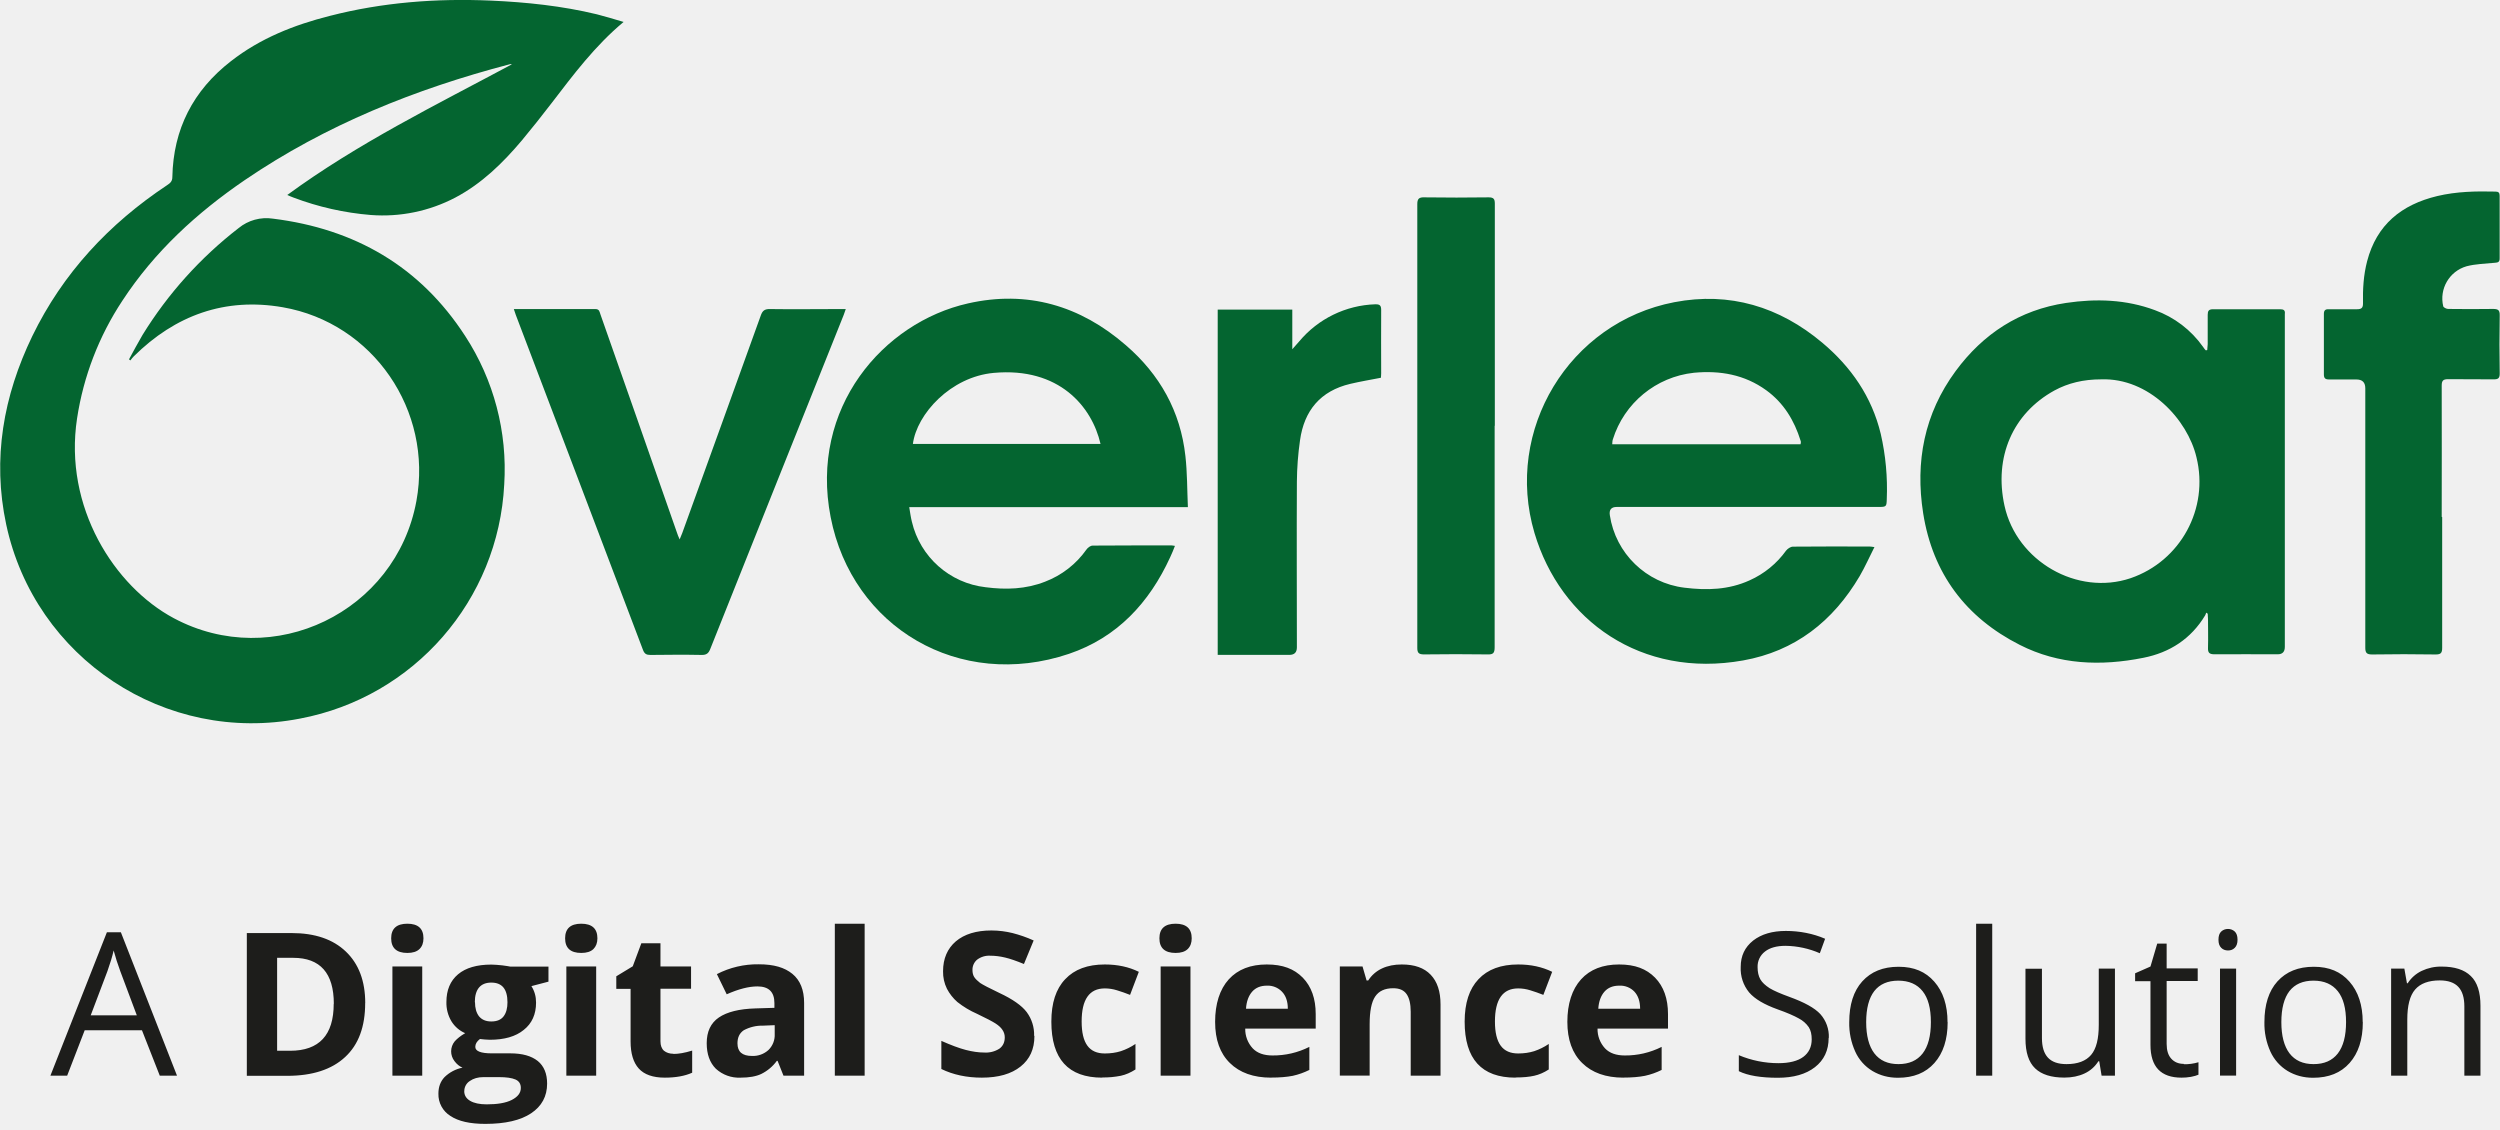
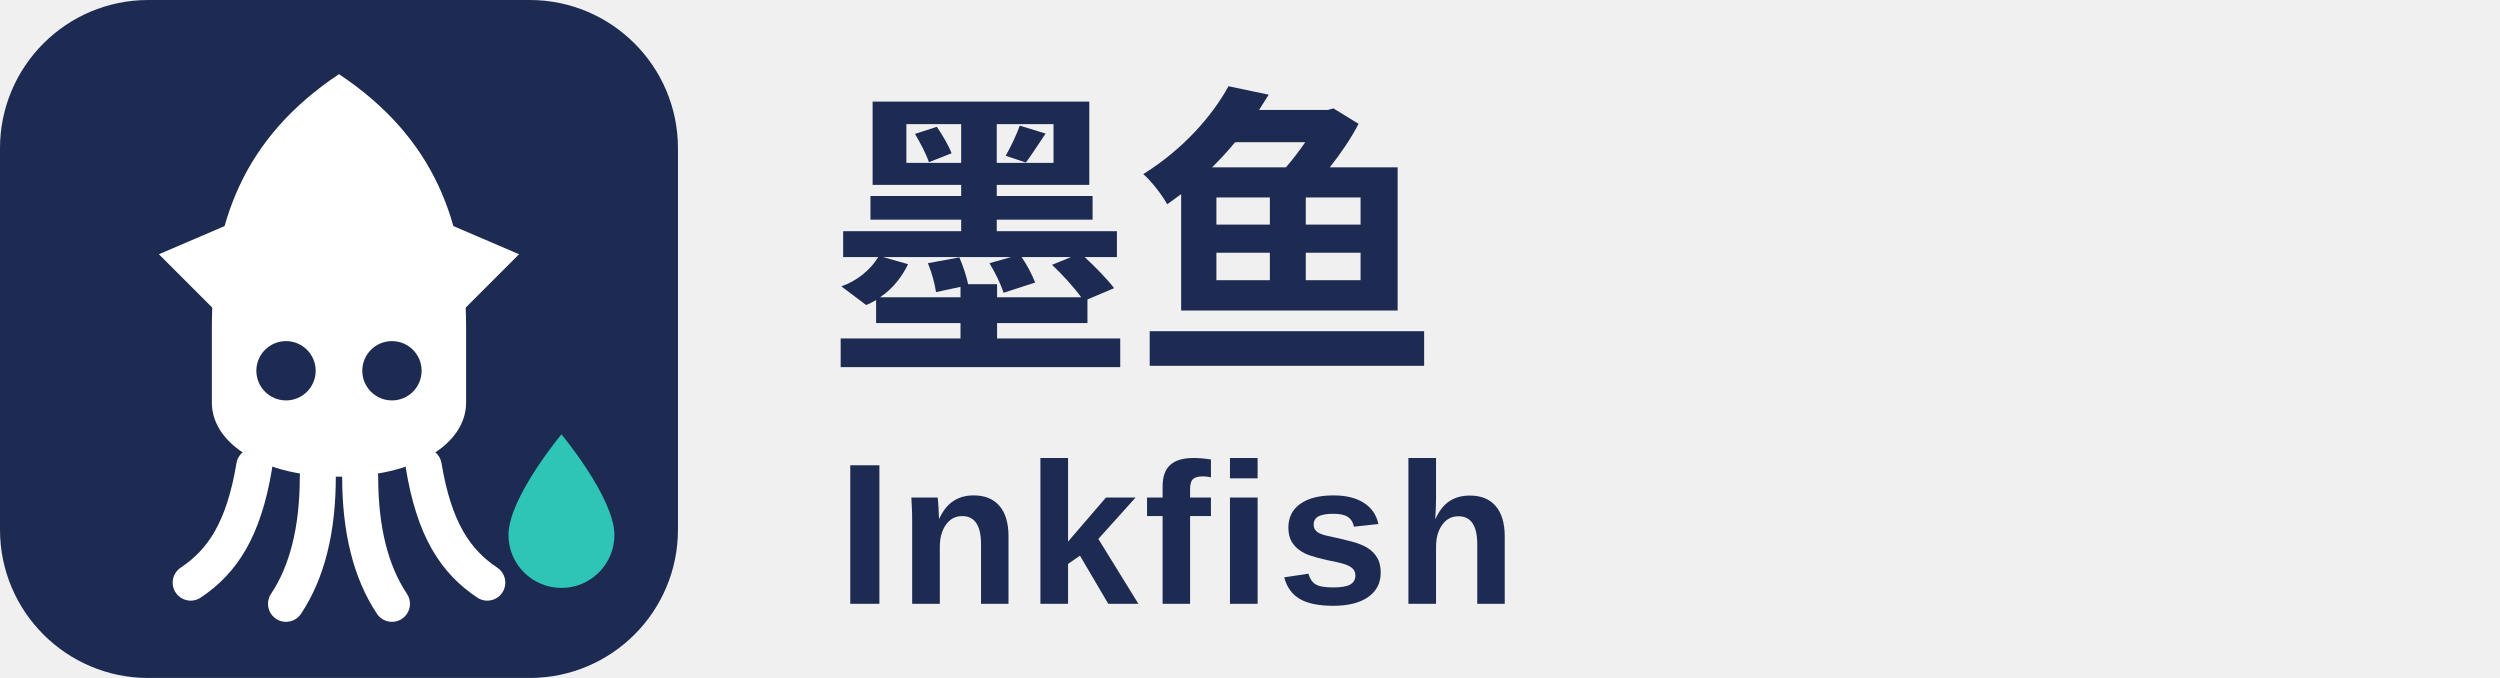
- <svg xmlns="http://www.w3.org/2000/svg" width="425" height="192" fill="none">
-   <g clip-path="url(#a)">
-     <path fill="#1D1D1B" d="m27.16 182.86-3.03-7.72H14.4l-2.98 7.72H8.57l9.6-24.37h2.38l9.54 24.37h-2.93Zm-3.9-10.25-2.82-7.53a40.3 40.3 0 0 1-1.12-3.5c-.24 1.07-.6 2.22-1.05 3.5l-2.85 7.53h7.85ZM62.08 170.52c0 4-1.12 7.06-3.4 9.17-2.27 2.12-5.56 3.2-9.85 3.2h-6.87v-24.27h7.6c3.98 0 7.04 1.05 9.23 3.14 2.2 2.1 3.3 5.02 3.3 8.76Zm-5.33.13c0-5.2-2.3-7.82-6.9-7.82h-2.74v15.8h2.2c4.96 0 7.42-2.67 7.42-7.98h.02ZM66.5 159.51c0-1.64.92-2.48 2.75-2.48s2.74.84 2.74 2.48c0 .79-.23 1.39-.68 1.83-.47.45-1.15.66-2.06.66-1.83 0-2.75-.84-2.75-2.49Zm5.28 23.35h-5.07V164.3h5.07v18.56ZM93.24 164.32v2.56l-2.9.76c.53.84.79 1.75.79 2.8 0 1.99-.7 3.55-2.1 4.65-1.38 1.13-3.31 1.67-5.77 1.67l-.92-.05-.75-.08c-.53.4-.79.84-.79 1.34 0 .73.94 1.1 2.8 1.1h3.16c2.04 0 3.58.44 4.66 1.3 1.07.87 1.59 2.17 1.59 3.84 0 2.17-.92 3.85-2.72 5.05-1.8 1.2-4.4 1.8-7.79 1.8-2.59 0-4.57-.44-5.93-1.35a4.32 4.32 0 0 1-2.04-3.8c0-1.12.34-2.06 1.04-2.8a6.1 6.1 0 0 1 3.06-1.61c-.52-.21-.97-.58-1.36-1.1a2.7 2.7 0 0 1 .03-3.37c.42-.47 1-.94 1.78-1.39a5.1 5.1 0 0 1-2.33-2.01 6.06 6.06 0 0 1-.86-3.3c0-2 .65-3.58 1.98-4.7 1.31-1.1 3.2-1.65 5.65-1.65.52 0 1.12.06 1.86.13.7.1 1.17.16 1.36.21h6.5ZM78.92 185.5c0 .7.34 1.25 1 1.64.67.4 1.61.6 2.82.6 1.8 0 3.24-.23 4.26-.75 1.02-.53 1.54-1.18 1.54-2.04 0-.7-.31-1.18-.92-1.44-.6-.26-1.54-.4-2.82-.4H82.2c-.94 0-1.7.22-2.33.66a2.03 2.03 0 0 0-.94 1.73Zm1.83-15.11c0 .99.23 1.8.68 2.38.47.57 1.15.88 2.09.88s1.65-.28 2.1-.88c.44-.58.65-1.39.65-2.38 0-2.25-.92-3.35-2.75-3.35s-2.8 1.13-2.8 3.35h.03ZM96.07 159.51c0-1.64.91-2.48 2.74-2.48s2.75.84 2.75 2.48c0 .79-.24 1.39-.68 1.83-.47.45-1.15.66-2.07.66-1.83 0-2.74-.84-2.74-2.49Zm5.28 23.35h-5.07V164.3h5.07v18.56ZM114.47 179.17c.89 0 1.94-.18 3.2-.57v3.76c-1.26.57-2.83.84-4.66.84-2.02 0-3.5-.53-4.42-1.55-.92-1.02-1.39-2.56-1.39-4.6v-8.94h-2.43v-2.14l2.8-1.7 1.46-3.92h3.25v3.95h5.2v3.79h-5.2v8.94c0 .7.2 1.25.6 1.6.42.33.94.51 1.6.51v.03ZM133.19 182.86l-1-2.51h-.13a7.23 7.23 0 0 1-2.64 2.22c-.88.42-2.06.63-3.52.63a5.8 5.8 0 0 1-4.21-1.52c-1.02-1.02-1.55-2.46-1.55-4.34 0-1.96.68-3.42 2.07-4.37 1.39-.94 3.45-1.46 6.22-1.54l3.22-.1v-.81c0-1.89-.97-2.83-2.88-2.83-1.49 0-3.22.45-5.23 1.34l-1.67-3.43a15.02 15.02 0 0 1 7.11-1.67c2.61 0 4.4.55 5.72 1.62 1.34 1.1 2 2.75 2 4.94v12.37h-3.54.03Zm-1.5-8.58-1.95.08a6.62 6.62 0 0 0-3.3.78c-.73.5-1.07 1.23-1.07 2.23 0 1.43.81 2.14 2.46 2.14a3.9 3.9 0 0 0 2.82-1.02 3.55 3.55 0 0 0 1.05-2.7v-1.5ZM147 182.86h-5.08v-25.83h5.07v25.83ZM175.85 176.14c0 2.2-.78 3.92-2.35 5.17-1.57 1.26-3.77 1.89-6.59 1.89-2.59 0-4.89-.5-6.88-1.47v-4.78c1.65.73 3.04 1.25 4.16 1.54 1.13.29 2.17.44 3.11.44a4.3 4.3 0 0 0 2.59-.65c.6-.44.92-1.07.92-1.93 0-.47-.14-.9-.4-1.28-.26-.4-.65-.74-1.17-1.08-.53-.34-1.57-.89-3.14-1.64a15.1 15.1 0 0 1-3.35-2.01 7.79 7.79 0 0 1-1.77-2.25 6.42 6.42 0 0 1-.66-2.98c0-2.15.74-3.85 2.17-5.08 1.44-1.22 3.48-1.85 6.04-1.85 1.26 0 2.46.16 3.6.44 1.16.3 2.36.7 3.59 1.26l-1.65 4c-1.3-.53-2.35-.9-3.21-1.1-.84-.2-1.68-.31-2.51-.31a3.4 3.4 0 0 0-2.25.68 2.23 2.23 0 0 0-.78 1.77c0 .45.1.87.3 1.18.22.34.56.65 1 1 .45.3 1.54.88 3.27 1.7 2.27 1.06 3.82 2.16 4.65 3.26a6.4 6.4 0 0 1 1.26 4l.05.08ZM187.38 183.2c-5.78 0-8.65-3.17-8.65-9.52 0-3.16.78-5.57 2.35-7.21 1.57-1.68 3.81-2.51 6.74-2.51 2.15 0 4.08.41 5.78 1.25l-1.49 3.92a28.7 28.7 0 0 0-2.22-.78 6.95 6.95 0 0 0-2.07-.32c-2.64 0-3.94 1.89-3.94 5.62 0 3.74 1.3 5.44 3.94 5.44.97 0 1.89-.13 2.72-.39a10 10 0 0 0 2.49-1.23v4.34c-.81.52-1.65.89-2.49 1.07a15 15 0 0 1-3.16.29v.03ZM197.1 159.51c0-1.64.92-2.48 2.75-2.48s2.74.84 2.74 2.48c0 .79-.23 1.39-.68 1.83-.47.45-1.15.66-2.06.66-1.83 0-2.75-.84-2.75-2.49Zm5.28 23.35h-5.07V164.3h5.07v18.56ZM216.08 183.2c-2.98 0-5.33-.84-7-2.49-1.68-1.64-2.51-3.97-2.51-7 0-3.04.78-5.52 2.32-7.22 1.55-1.7 3.72-2.53 6.46-2.53 2.74 0 4.65.75 6.12 2.24 1.46 1.5 2.2 3.56 2.2 6.2v2.46h-11.98a4.8 4.8 0 0 0 1.28 3.37c.78.81 1.9 1.2 3.35 1.2a13.67 13.67 0 0 0 6.27-1.46v3.92c-.89.44-1.83.78-2.82 1-1.02.2-2.25.3-3.69.3Zm-.7-15.64c-1.08 0-1.91.34-2.51 1.02-.6.68-.97 1.65-1.05 2.9h7.11c0-1.25-.34-2.22-1-2.9a3.33 3.33 0 0 0-2.56-1.02ZM244.89 182.86h-5.07V172c0-1.34-.24-2.35-.7-3-.48-.69-1.24-1-2.28-1-1.41 0-2.43.47-3.06 1.41-.63.94-.94 2.5-.94 4.7v8.74h-5.07V164.3h3.86l.69 2.38h.28a5.52 5.52 0 0 1 2.33-2.04c1-.47 2.12-.68 3.37-.68 2.17 0 3.8.57 4.92 1.75 1.12 1.17 1.67 2.85 1.67 5.04v12.1ZM257.64 183.2c-5.77 0-8.65-3.17-8.65-9.52 0-3.16.79-5.57 2.35-7.21 1.57-1.68 3.82-2.51 6.75-2.51 2.14 0 4.08.41 5.78 1.25l-1.5 3.92a28.7 28.7 0 0 0-2.22-.78 6.95 6.95 0 0 0-2.06-.32c-2.64 0-3.95 1.89-3.95 5.62 0 3.74 1.31 5.44 3.95 5.44.97 0 1.88-.13 2.72-.39a10 10 0 0 0 2.48-1.23v4.34c-.8.52-1.65.89-2.48 1.07-.84.19-1.88.29-3.17.29v.03ZM275.97 183.2c-2.98 0-5.33-.84-7-2.49-1.68-1.64-2.52-3.97-2.52-7 0-3.04.79-5.52 2.33-7.22 1.54-1.7 3.71-2.53 6.46-2.53 2.74 0 4.65.75 6.12 2.24 1.46 1.5 2.2 3.56 2.2 6.2v2.46h-11.98a4.81 4.81 0 0 0 1.28 3.37c.78.81 1.9 1.2 3.35 1.2a13.67 13.67 0 0 0 6.27-1.46v3.92c-.89.44-1.83.78-2.85 1-1 .2-2.22.3-3.69.3h.03Zm-.7-15.64c-1.08 0-1.91.34-2.51 1.02-.6.68-.97 1.65-1.05 2.9h7.11c0-1.25-.34-2.22-.97-2.9a3.33 3.33 0 0 0-2.56-1.02h-.03ZM310.87 176.43c0 2.14-.79 3.79-2.33 4.99-1.54 1.2-3.66 1.8-6.3 1.8-2.87 0-5.1-.36-6.64-1.12v-2.72a17.38 17.38 0 0 0 6.72 1.36c1.88 0 3.3-.37 4.24-1.07.94-.7 1.43-1.7 1.43-2.98 0-.84-.15-1.52-.5-2.07a4.63 4.63 0 0 0-1.7-1.49c-.78-.44-1.98-.97-3.6-1.54-2.25-.81-3.87-1.75-4.84-2.88a6.35 6.35 0 0 1-1.43-4.34c0-1.88.7-3.34 2.11-4.47 1.42-1.1 3.27-1.64 5.57-1.64 2.3 0 4.63.44 6.67 1.33l-.9 2.46a15.11 15.11 0 0 0-5.82-1.26c-1.5 0-2.67.32-3.5.97a3.2 3.2 0 0 0-1.26 2.67c0 .83.16 1.51.47 2.06.32.55.84 1.02 1.57 1.5.73.44 1.86.93 3.37 1.48 2.54.92 4.29 1.88 5.26 2.93a5.7 5.7 0 0 1 1.44 4.05l-.03-.02ZM331.1 173.76c0 2.95-.76 5.28-2.25 6.95-1.49 1.68-3.55 2.51-6.2 2.51-1.61 0-3.05-.39-4.33-1.15a7.35 7.35 0 0 1-2.93-3.3 11.54 11.54 0 0 1-1.02-5.01c0-2.95.73-5.28 2.22-6.93 1.5-1.65 3.53-2.48 6.17-2.48s4.58.84 6.07 2.53c1.49 1.7 2.25 3.98 2.25 6.88h.02Zm-13.85 0c0 2.33.47 4.1 1.38 5.3.94 1.23 2.3 1.84 4.1 1.84 1.81 0 3.17-.6 4.11-1.8.94-1.21 1.41-2.99 1.41-5.34 0-2.35-.47-4.08-1.4-5.25-.95-1.2-2.34-1.8-4.14-1.8-1.8 0-3.16.6-4.08 1.77-.91 1.18-1.38 2.95-1.38 5.28ZM338.68 182.86h-2.74v-25.83h2.74v25.83ZM347.13 164.69v11.79c0 1.49.34 2.59 1.02 3.32.68.73 1.72 1.1 3.16 1.1 1.9 0 3.3-.53 4.18-1.57.89-1.05 1.3-2.75 1.3-5.1v-9.57h2.75v18.2h-2.27l-.4-2.44h-.15a5.48 5.48 0 0 1-2.35 2.07c-1 .47-2.15.7-3.43.7-2.22 0-3.87-.52-4.96-1.56-1.1-1.05-1.65-2.72-1.65-5.05v-11.9h2.8ZM371.25 180.92a8.1 8.1 0 0 0 2.49-.34v2.12c-.29.13-.73.26-1.3.37-.58.1-1.1.13-1.58.13-3.53 0-5.28-1.86-5.28-5.57V166.8h-2.61v-1.34l2.61-1.15 1.15-3.9h1.6v4.22h5.28v2.14h-5.28v10.7c0 1.09.26 1.93.78 2.5.52.58 1.23.89 2.14.89v.05ZM377.14 159.75c0-.63.15-1.1.47-1.39.31-.29.7-.44 1.15-.44.44 0 .83.15 1.15.44.31.29.47.76.47 1.39 0 .63-.16 1.07-.47 1.38-.32.32-.7.45-1.15.45-.47 0-.87-.16-1.15-.45-.32-.31-.47-.75-.47-1.38Zm3 23.1h-2.74v-18.19h2.74v18.2ZM401.68 173.76c0 2.95-.76 5.28-2.25 6.95-1.49 1.68-3.55 2.51-6.2 2.51-1.61 0-3.05-.39-4.33-1.15a7.5 7.5 0 0 1-2.93-3.3 11.54 11.54 0 0 1-1.02-5.01c0-2.95.73-5.28 2.22-6.93 1.5-1.65 3.53-2.48 6.17-2.48s4.58.84 6.07 2.53c1.49 1.7 2.25 3.98 2.25 6.88h.02Zm-13.85 0c0 2.33.47 4.1 1.38 5.3.94 1.23 2.3 1.84 4.1 1.84 1.81 0 3.17-.6 4.11-1.8.94-1.21 1.41-2.99 1.41-5.34 0-2.35-.47-4.08-1.4-5.25-.95-1.2-2.33-1.8-4.14-1.8-1.8 0-3.16.6-4.08 1.77-.91 1.18-1.38 2.95-1.38 5.28ZM418.94 182.86v-11.77c0-1.49-.34-2.59-1.02-3.32-.68-.73-1.73-1.1-3.17-1.1-1.9 0-3.3.53-4.18 1.55-.89 1.02-1.33 2.72-1.33 5.1v9.54h-2.75v-18.2h2.25l.44 2.49h.13a5.81 5.81 0 0 1 2.38-2.1 7.62 7.62 0 0 1 3.4-.73c2.2 0 3.85.53 4.94 1.6 1.1 1.04 1.65 2.74 1.65 5.07v11.87h-2.75Z" />
-     <path fill="#046530" d="M106 3.74c-4.89 4.08-8.52 8.96-12.2 13.75a202.61 202.61 0 0 1-5.1 6.4c-3.25 3.85-6.8 7.32-11.3 9.7a26.56 26.56 0 0 1-14.35 2.96 48.22 48.22 0 0 1-13.15-2.96c-.31-.1-.62-.26-1.07-.44 12.03-8.81 25.23-15.27 38.2-22.22-.14 0-.3-.06-.4 0-16.02 4.2-31.24 10.3-45.01 19.68-8.16 5.57-15.35 12.16-20.81 20.5a49.9 49.9 0 0 0-7.71 20.02c-2.3 15.08 6.35 28.57 16.44 33.96 16.91 9.04 37.77-1.02 41.25-19.92 2.82-15.37-7.35-30.27-22.74-32.94-9.8-1.7-18.25 1.36-25.3 8.34-.22.2-.4.47-.58.7-.08-.05-.16-.1-.24-.18.76-1.38 1.5-2.8 2.3-4.15a68.15 68.15 0 0 1 16.34-18.17 7.44 7.44 0 0 1 5.83-1.6c13.9 1.73 25 8.1 32.68 19.95a41.43 41.43 0 0 1 6.64 25.22A42.7 42.7 0 0 1 51 122.16 42.73 42.73 0 0 1 1.05 89.14c-2.38-11.16-.47-21.83 4.44-32 5.2-10.71 13.04-19.1 22.93-25.67.52-.34.88-.65.88-1.38.16-8.13 3.53-14.7 9.96-19.69 5-3.9 10.75-6.17 16.81-7.7C65.01.4 74.17-.3 83.4.1c6.1.27 12.13.9 18.06 2.33 1.47.37 2.88.81 4.55 1.3ZM375.23 59.5c0-.34.08-.66.08-1v-4.99c0-.65.18-.94.91-.94 3.8.03 7.6 0 11.4 0 .6 0 .89.18.8.81V109.97c0 .84-.4 1.26-1.22 1.26-3.58 0-7.16-.03-10.74 0-.9 0-1.13-.29-1.1-1.12.05-1.63 0-3.27 0-4.9 0-.28-.03-.6-.05-.88l-.26-.18c-.06.15-.08.3-.16.44-2.4 4-6.01 6.35-10.54 7.24-7.21 1.44-14.35 1.18-20.99-2.2-9.17-4.65-14.8-12.12-16.42-22.37-1.38-8.76.19-16.94 5.52-24.18 4.68-6.35 10.88-10.4 18.77-11.58 5.12-.76 10.2-.6 15.11 1.23a17.17 17.17 0 0 1 8.18 6.24c.13.21.29.4.45.58.07 0 .15 0 .23-.03l.03-.02Zm-18.04 4.99c-3 0-5.62.63-7.95 1.9-7.08 3.9-10.3 11.33-8.47 19.61 2.07 9.41 12.37 15.35 21.44 12.29a17.33 17.33 0 0 0 11.19-20.55c-1.52-6.45-8.1-13.54-16.21-13.25ZM318.69 92.93c-.9 1.78-1.63 3.43-2.54 5-4.52 7.68-11 12.78-19.84 14.35-17.3 3.08-31.03-6.8-35.45-21.68-5.18-17.48 5.88-35.8 23.79-39.23 9.38-1.8 17.85.76 25.15 6.9 4.88 4.1 8.41 9.17 9.93 15.5a41.84 41.84 0 0 1 1.02 11.11c-.03 1.25-.1 1.3-1.36 1.3h-44.54c-.93 0-1.32.47-1.18 1.4a14.61 14.61 0 0 0 12.7 12.33c3.8.47 7.5.37 11.06-1.25a15.32 15.32 0 0 0 6.2-5.05c.26-.34.78-.68 1.17-.68 4.34-.05 8.66-.02 13-.02.18 0 .36.02.88.1v-.08ZM306.1 75.5l.05-.32c0-.1-.02-.18-.05-.26-1.07-3.45-2.88-6.43-5.83-8.57-3.68-2.67-7.87-3.4-12.31-2.98a16.26 16.26 0 0 0-13.78 11.34c-.08.24-.08.52-.1.81h32.02v-.02Z" />
-     <path fill="#046530" d="M87.36 52.54h13.86c.7 0 .7.5.86.92l6.04 17.2 6.98 19.94c.1.3.2.58.44 1.1.21-.52.34-.8.45-1.1 4.44-12.3 8.91-24.62 13.33-36.93.29-.84.65-1.15 1.57-1.13 3.92.06 7.84 0 11.76 0h1.13c-.13.42-.24.7-.34.97-7.59 18.95-15.14 37.88-22.7 56.83-.28.7-.62 1-1.4 1-2.93-.06-5.84-.03-8.76 0-.66 0-1-.16-1.26-.82-7.19-19-14.43-38-21.64-57-.1-.27-.19-.53-.32-.95v-.03ZM415.17 87.91v22.22c0 .87-.23 1.13-1.1 1.13-3.6-.06-7.21-.06-10.82 0-.94 0-1.15-.3-1.15-1.18V66.01c0-1-.5-1.5-1.52-1.5h-4.62c-.66 0-.9-.2-.9-.86V53.38c0-.6.22-.84.84-.81 1.6.03 3.22 0 4.81 0 .76 0 1-.26 1-.97-.05-2.43.08-4.8.7-7.19 1.63-6.24 5.86-9.62 11.92-11.08 3.27-.78 6.6-.84 9.91-.76.52 0 .7.21.7.73v10.64c0 .6-.28.7-.8.73-1.62.16-3.27.19-4.84.6a5.7 5.7 0 0 0-3.95 6.8c.06.21.55.45.84.45 2.54.02 5.1.05 7.63 0 .84 0 1.15.18 1.13 1.1-.06 3.29-.06 6.58 0 9.88 0 .73-.21.99-.97.99-2.61-.03-5.2 0-7.82-.03-.83 0-1.07.27-1.07 1.08.03 7.45 0 14.87 0 22.32l.08.05ZM254.09 72.38v37.67c0 .97-.26 1.23-1.2 1.2-3.61-.05-7.22-.05-10.82 0-.9 0-1.13-.28-1.13-1.12V34.7c0-.92.31-1.18 1.2-1.15 3.64.05 7.3.05 10.93 0 .86 0 1.05.29 1.05 1.07v37.77h-.03ZM234.7 64.23c-1.76.34-3.46.63-5.13 1.02-5.1 1.2-7.87 4.55-8.57 9.62a52.66 52.66 0 0 0-.53 7.03c-.05 9.38 0 18.77 0 28.15 0 .86-.42 1.28-1.28 1.28h-12.18v-58.7h12.68v6.74l1.2-1.36a17.6 17.6 0 0 1 12.89-6.28c.78-.02 1.02.19 1.02.97-.03 3.58 0 7.16 0 10.74 0 .3-.03.55-.05.79h-.06ZM185.76 92.75c-.37 0-.84.34-1.07.68a15.25 15.25 0 0 1-7.04 5.46c-3.26 1.28-6.66 1.39-10.09.94a14.56 14.56 0 0 1-12.54-11.13c-.19-.76-.3-1.57-.45-2.49h47.37c-.13-2.98-.1-5.85-.42-8.68-.84-7.63-4.37-13.88-10.12-18.84-7.76-6.75-16.78-9.39-26.84-7.11-14.4 3.24-26.98 17.75-23.35 36.33 3.66 18.77 21.91 29.52 40.52 23.24 8.18-2.77 13.65-8.68 17.2-16.42.29-.6.53-1.22.81-1.93-.28-.03-.42-.08-.57-.08-4.47 0-8.92 0-13.39.03h-.02Zm-16.81-29.36c11.1-1 16.68 5.73 18.14 12.08h-31.9c.66-5.07 6.41-11.42 13.76-12.08Z" />
+ <svg xmlns="http://www.w3.org/2000/svg" viewBox="0 0 236 64">
+   <rect width="64" height="64" rx="14" fill="#1D2B53" />
+   <path d="M15 24 L22 21 L22 31 Z M49 24 L42 21 L42 31 Z" fill="#fff" />
+   <path d="M32 7 C41 13 44 21 44 31 L44 38 C44 42 39 45 32 45 C25 45 20 42 20 38 L20 31 C20 21 23 13 32 7 Z" fill="#fff" />
+   <circle cx="27" cy="35" r="2.8" fill="#1D2B53" />
+   <circle cx="37" cy="35" r="2.8" fill="#1D2B53" />
+   <g fill="none" stroke="#fff" stroke-width="3.4" stroke-linecap="round">
+     <path d="M24 44 C23 50 21 53 18 55" />
+     <path d="M30 45 C30 50 29 54 27 57" />
+     <path d="M34 45 C34 50 35 54 37 57" />
+     <path d="M40 44 C41 50 43 53 46 55" />
  </g>
-   <defs>
-     <clipPath id="a">
-       <path fill="#fff" d="M0 0h425v191.04H0z" />
-     </clipPath>
-   </defs>
+   <path d="M53 41 C53 41 48 47 48 50.5 A5 5 0 0 0 58 50.5 C58 47 53 41 53 41 Z" fill="#2EC4B6" />
+   <text x="78" y="33" font-family="'PingFang SC','Noto Sans CJK SC','Microsoft YaHei',sans-serif" font-size="29" font-weight="700" fill="#1D2B53">墨鱼</text>
+   <text x="79" y="57" font-family="'Helvetica Neue',Arial,sans-serif" font-size="19" font-weight="600" letter-spacing="0.5" fill="#1D2B53">Inkfish</text>
</svg>
